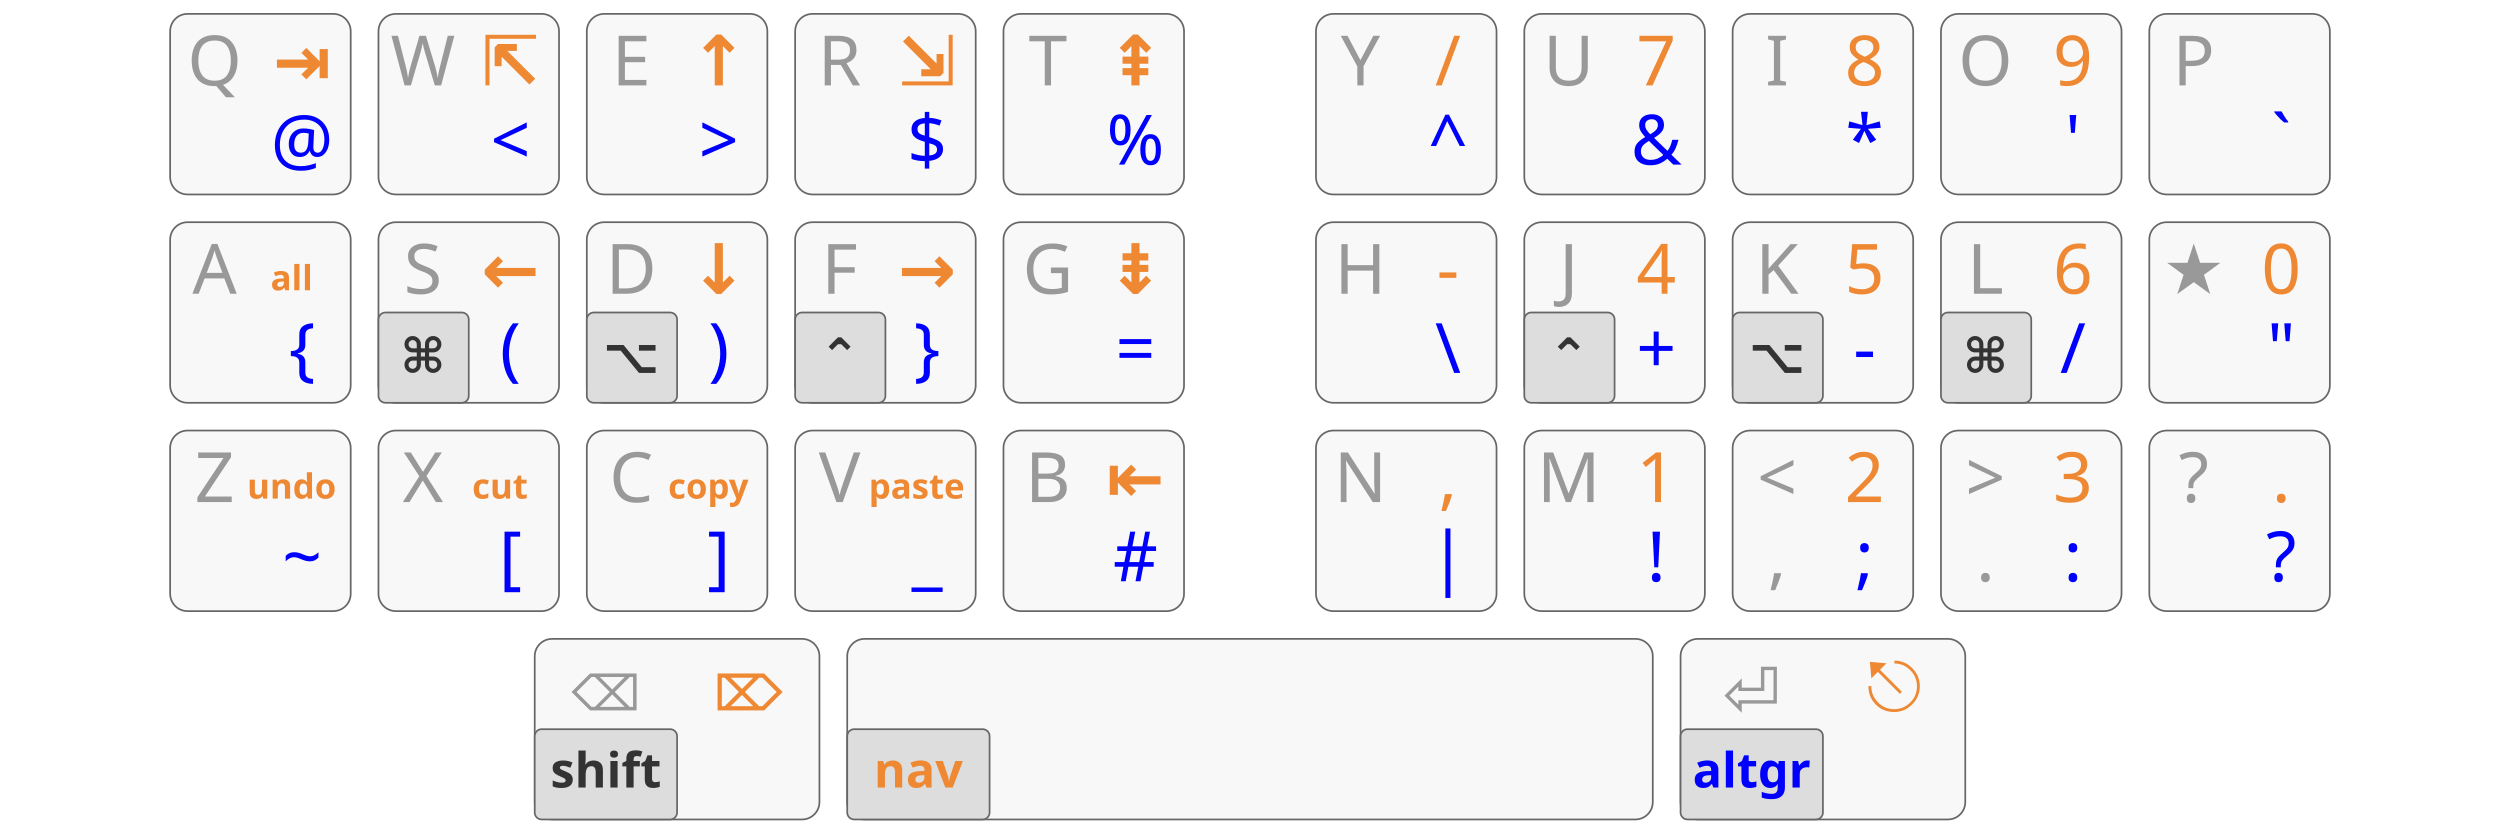
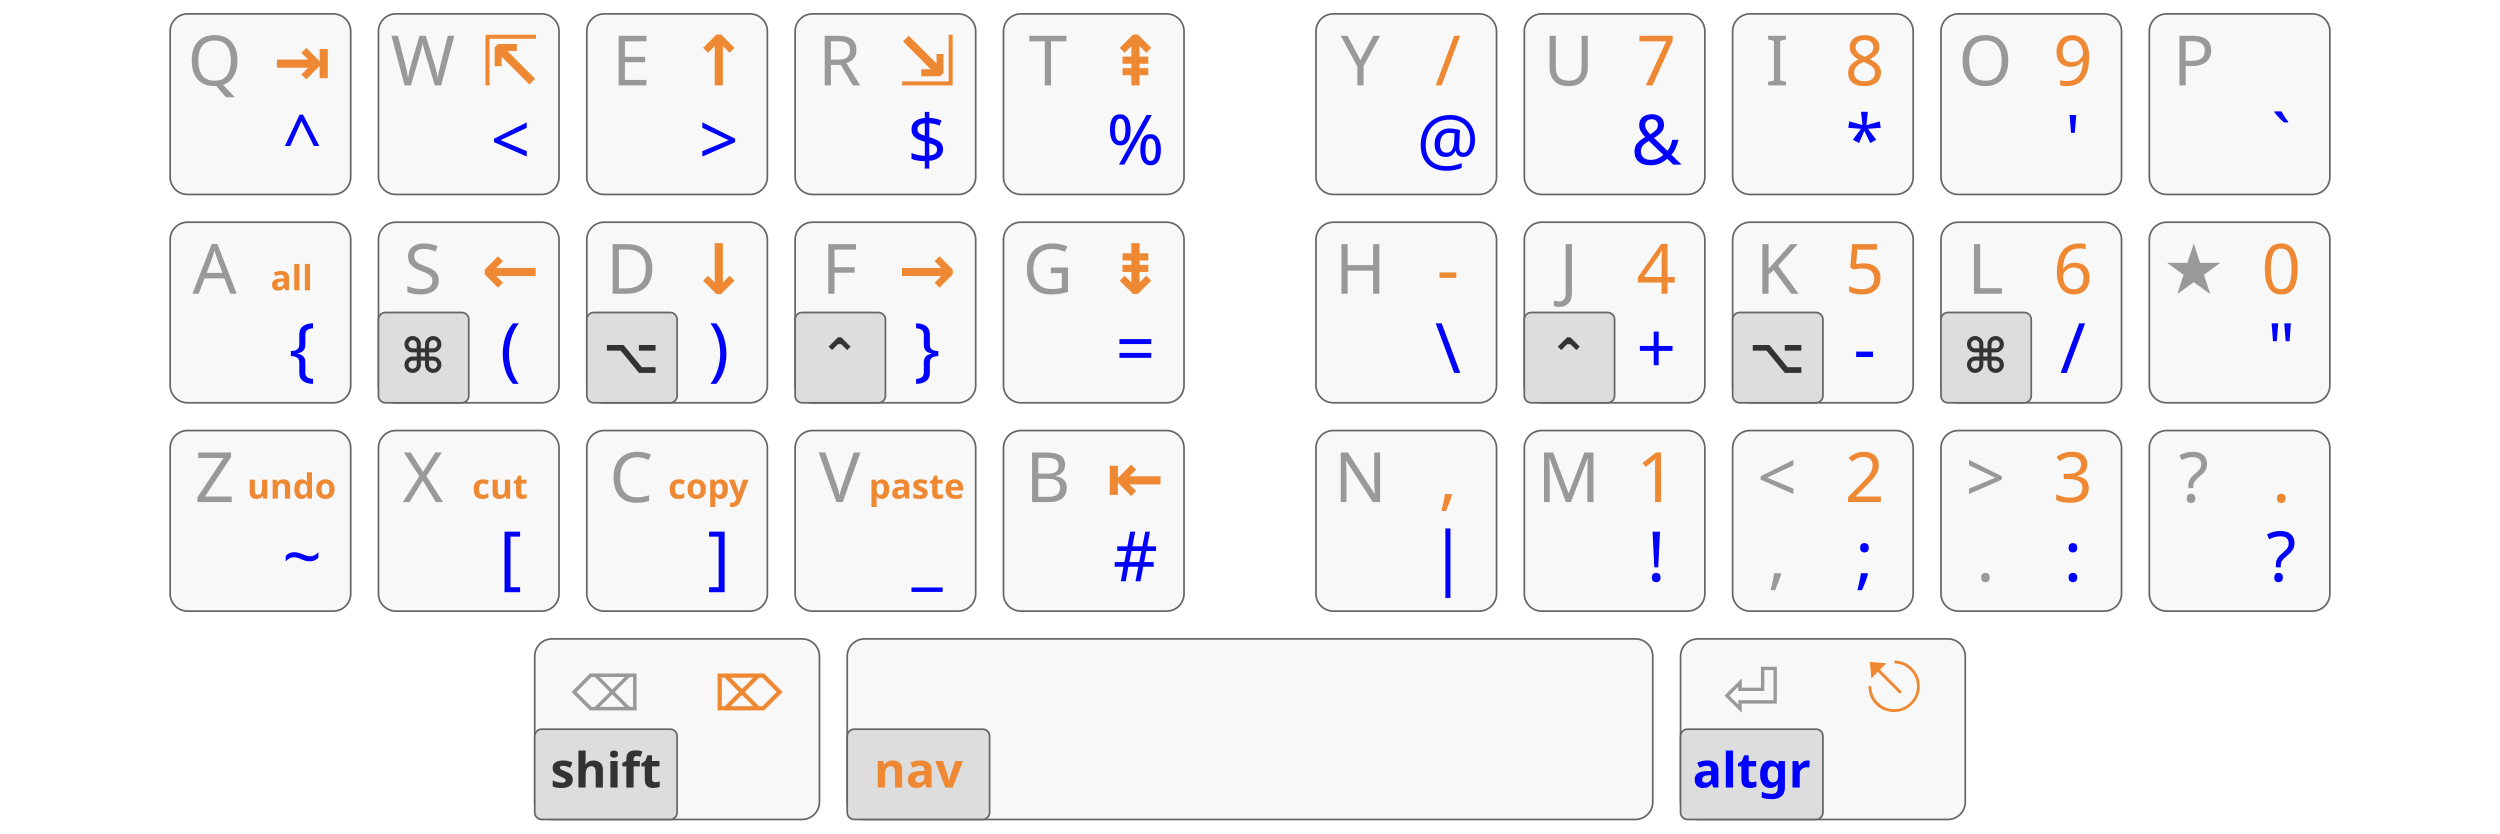
<svg xmlns="http://www.w3.org/2000/svg" viewBox="90 60 720 240">
  <style>
    rect {
      fill: #f8f8f8;
      stroke: #666;
      stroke-width: .5px;
    }
    text {
      fill: #999;
      font: normal 20px sans-serif;
      text-align: center;
      text-anchor: middle;
    }
    .dualKey { fill: #ddd; transform: translateY(26px); }

    #row_AD { transform: translate(64px,  64px); }
    #row_AC { transform: translate(64px, 124px); }
    #row_AB { transform: translate(64px, 184px); }
    #row_AA { transform: translate(64px, 244px); }
    .left   { transform: translate(-15px, 0); }
    .right  { transform: translate(+15px, 0); }

    .shortcut { font-size: 10px; transform: translate(-3px,  -1px); }
    .layerSym { font-weight: normal; }
    .layerMod { font-weight: bold; font-size: 14px; }
    .layerNav { font-weight: bold; }
    .layerNav { font-weight: bold; }
    .right .layerNav { font-weight: normal; }

    .layerMod, .colorMod { fill: #333; }
    .layerSym, .colorSym { fill: blue; }
    .layerNav, .colorNav { fill: #e83; }

    /*
    @media (prefers-color-scheme: dark) {
      text                 { fill: #888; }
      rect                 { fill: #444; }
      .dualKey             { fill: #666; }
      .layerMod, .colorMod { fill: #eee; }
      .layerSym, .colorSym { fill: #99f; }
      .layerNav, .colorNav { fill: #e83; }
    }
    */
  </style>
  <g id="row_AD">
    <g class="left">
      <g transform="translate(90)">
        <rect width="52" height="52" rx="5" ry="5" />
        <text x="12.8" y="20.6" class="level2">Q</text>
        <text x="38.0" y="20.6" class="layerNav">⇥</text>
-         <text x="38.0" y="43.4" class="layerSym">@</text>
+         <text x="38.0" y="43.4" class="layerSym">^</text>
      </g>
      <g transform="translate(150)">
        <rect width="52" height="52" rx="5" ry="5" />
        <text x="12.8" y="20.6" class="level2">W</text>
        <text x="38.0" y="20.6" class="layerNav">⇱</text>
        <text x="38.0" y="43.4" class="layerSym">&lt;</text>
      </g>
      <g transform="translate(210)">
        <rect width="52" height="52" rx="5" ry="5" />
        <text x="12.8" y="20.6" class="level2">E</text>
        <text x="38.0" y="20.6" class="layerNav">↑</text>
        <text x="38.0" y="43.4" class="layerSym">&gt;</text>
      </g>
      <g transform="translate(270)">
        <rect width="52" height="52" rx="5" ry="5" />
        <text x="12.8" y="20.6" class="level2">R</text>
        <text x="38.0" y="20.6" class="layerNav">⇲</text>
        <text x="38.0" y="43.4" class="layerSym">$</text>
      </g>
      <g transform="translate(330)">
        <rect width="52" height="52" rx="5" ry="5" />
        <text x="12.8" y="20.6" class="level2">T</text>
        <text x="38.0" y="20.6" class="layerNav">⇞</text>
        <text x="38.0" y="43.4" class="layerSym">%</text>
      </g>
    </g>
    <g class="right">
      <g transform="translate(390)">
        <rect width="52" height="52" rx="5" ry="5" />
        <text x="12.8" y="20.6" class="level2">Y</text>
        <text x="38.0" y="20.6" class="layerNav">/</text>
-         <text x="38.0" y="43.4" class="layerSym">^</text>
+         <text x="38.0" y="43.4" class="layerSym">@</text>
      </g>
      <g transform="translate(450)">
        <rect width="52" height="52" rx="5" ry="5" />
        <text x="12.8" y="20.6" class="level2">U</text>
        <text x="38.0" y="20.6" class="layerNav">7</text>
        <text x="38.0" y="43.4" class="layerSym">&amp;</text>
      </g>
      <g transform="translate(510)">
        <rect width="52" height="52" rx="5" ry="5" />
        <text x="12.8" y="20.6" class="level2">I</text>
        <text x="38.0" y="20.6" class="layerNav">8</text>
        <text x="38.0" y="43.4" class="layerSym">*</text>
      </g>
      <g transform="translate(570)">
        <rect width="52" height="52" rx="5" ry="5" />
        <text x="12.8" y="20.6" class="level2">O</text>
        <text x="38.0" y="20.6" class="layerNav">9</text>
        <text x="38.0" y="43.4" class="layerSym">'</text>
      </g>
      <g transform="translate(630)">
        <rect width="52" height="52" rx="5" ry="5" />
        <text x="12.8" y="20.6" class="level2">P</text>
        <text x="38.0" y="43.4" class="layerSym">`</text>
      </g>
    </g>
  </g>
  <g id="row_AC">
    <g class="left">
      <g transform="translate(90)">
        <rect width="52" height="52" rx="5" ry="5" />
        <text x="12.8" y="20.6" class="level2">A</text>
        <text x="38.0" y="20.6" class="layerNav shortcut">all</text>
        <text x="38.0" y="43.4" class="layerSym">{</text>
      </g>
      <g transform="translate(150)">
        <rect width="52" height="52" rx="5" ry="5" />
        <rect width="26" height="26" rx="2" ry="2" class="dualKey" />
        <text x="12.8" y="20.6" class="level2">S</text>
        <text x="12.8" y="43.4" class="layerMod">⌘</text>
        <text x="38.0" y="20.6" class="layerNav">←</text>
        <text x="38.0" y="43.4" class="layerSym">(</text>
      </g>
      <g transform="translate(210)">
        <rect width="52" height="52" rx="5" ry="5" />
        <rect width="26" height="26" rx="2" ry="2" class="dualKey" />
        <text x="12.8" y="20.6" class="level2">D</text>
        <text x="12.8" y="43.4" class="layerMod">⌥</text>
        <text x="38.0" y="20.6" class="layerNav">↓</text>
        <text x="38.0" y="43.4" class="layerSym">)</text>
      </g>
      <g transform="translate(270)">
        <rect width="52" height="52" rx="5" ry="5" />
        <rect width="26" height="26" rx="2" ry="2" class="dualKey" />
        <text x="12.8" y="20.6" class="level2">F</text>
        <text x="12.8" y="43.4" class="layerMod">⌃</text>
        <text x="38.0" y="20.6" class="layerNav">→</text>
        <text x="38.0" y="43.4" class="layerSym">}</text>
      </g>
      <g transform="translate(330)">
        <rect width="52" height="52" rx="5" ry="5" />
        <text x="12.8" y="20.6" class="level2">G</text>
        <text x="38.0" y="20.6" class="layerNav">⇟</text>
        <text x="38.0" y="43.4" class="layerSym"> = </text>
      </g>
    </g>
    <g class="right">
      <g transform="translate(390)">
        <rect width="52" height="52" rx="5" ry="5" />
        <text x="12.8" y="20.6" class="level2">H</text>
        <text x="38.0" y="20.6" class="layerNav">-</text>
        <text x="38.0" y="43.4" class="layerSym">\</text>
      </g>
      <g transform="translate(450)">
        <rect width="52" height="52" rx="5" ry="5" />
        <rect width="26" height="26" rx="2" ry="2" class="dualKey" />
        <text x="12.8" y="20.6" class="level2">J</text>
        <text x="12.8" y="43.4" class="layerMod">⌃</text>
        <text x="38.0" y="20.6" class="layerNav">4</text>
        <text x="38.0" y="43.4" class="layerSym">+</text>
      </g>
      <g transform="translate(510)">
        <rect width="52" height="52" rx="5" ry="5" />
        <rect width="26" height="26" rx="2" ry="2" class="dualKey" />
        <text x="12.8" y="20.6" class="level2">K</text>
        <text x="12.8" y="43.4" class="layerMod">⌥</text>
        <text x="38.0" y="20.6" class="layerNav">5</text>
        <text x="38.0" y="43.4" class="layerSym">-</text>
      </g>
      <g transform="translate(570)">
        <rect width="52" height="52" rx="5" ry="5" />
        <rect width="26" height="26" rx="2" ry="2" class="dualKey" />
        <text x="12.8" y="20.6" class="level2">L</text>
        <text x="12.8" y="43.4" class="layerMod">⌘</text>
        <text x="38.0" y="20.6" class="layerNav">6</text>
        <text x="38.0" y="43.4" class="layerSym">/</text>
      </g>
      <g transform="translate(630)">
        <rect width="52" height="52" rx="5" ry="5" />
        <text x="12.8" y="20.6" class="level2 deadKey">★</text>
        <text x="38.0" y="20.6" class="layerNav">0</text>
        <text x="38.0" y="43.4" class="layerSym">"</text>
      </g>
    </g>
  </g>
  <g id="row_AB">
    <g class="left">
      <g transform="translate(90)">
        <rect width="52" height="52" rx="5" ry="5" />
        <g>
          <text x="12.8" y="20.6" class="level2">Z</text>
          <text x="38.0" y="20.6" class="layerNav shortcut">undo</text>
          <text x="38.0" y="43.4" class="layerSym">~</text>
        </g>
      </g>
      <g transform="translate(150)">
        <rect width="52" height="52" rx="5" ry="5" />
        <g>
          <text x="12.8" y="20.6" class="level2">X</text>
          <text x="38.0" y="20.6" class="layerNav shortcut">cut</text>
          <text x="38.0" y="43.4" class="layerSym">[</text>
        </g>
      </g>
      <g transform="translate(210)">
        <rect width="52" height="52" rx="5" ry="5" />
        <g>
          <text x="12.8" y="20.6" class="level2">C</text>
          <text x="38.0" y="20.6" class="layerNav shortcut">copy</text>
          <text x="38.0" y="43.4" class="layerSym">]</text>
        </g>
      </g>
      <g transform="translate(270)">
        <rect width="52" height="52" rx="5" ry="5" />
        <g>
          <text x="12.8" y="20.6" class="level2">V</text>
          <text x="38.0" y="20.6" class="layerNav shortcut">paste</text>
          <text x="38.0" y="43.4" class="layerSym">_</text>
        </g>
      </g>
      <g transform="translate(330)">
        <rect width="52" height="52" rx="5" ry="5" />
        <g>
          <text x="12.8" y="20.6" class="level2">B</text>
          <text x="38.0" y="20.6" class="layerNav">⇤</text>
          <text x="38.0" y="43.4" class="layerSym">#</text>
        </g>
      </g>
    </g>
    <g class="right">
      <g transform="translate(390)">
        <rect width="52" height="52" rx="5" ry="5" />
        <text x="12.8" y="20.6" class="level2">N</text>
        <text x="38.0" y="20.6" class="layerNav">,</text>
        <text x="38.0" y="43.4" class="layerSym">|</text>
      </g>
      <g transform="translate(450)">
        <rect width="52" height="52" rx="5" ry="5" />
        <text x="12.8" y="20.6" class="level2">M</text>
        <text x="38.0" y="20.6" class="layerNav">1</text>
        <text x="38.0" y="43.4" class="layerSym">!</text>
      </g>
      <g transform="translate(510)">
        <rect width="52" height="52" rx="5" ry="5" />
        <text x="12.8" y="43.4" class="level1">,</text>
        <text x="12.8" y="20.6" class="level2">&lt;</text>
        <text x="38.0" y="20.6" class="layerNav">2</text>
        <text x="38.0" y="43.4" class="layerSym">;</text>
      </g>
      <g transform="translate(570)">
        <rect width="52" height="52" rx="5" ry="5" />
        <text x="12.8" y="43.4" class="level1">.</text>
        <text x="12.8" y="20.6" class="level2">&gt;</text>
        <text x="38.0" y="20.6" class="layerNav">3</text>
        <text x="38.0" y="43.4" class="layerSym">:</text>
      </g>
      <g transform="translate(630)">
        <rect width="52" height="52" rx="5" ry="5" />
        <text x="12.8" y="20.6" class="level2">?</text>
        <text x="38.0" y="20.6" class="layerNav">.</text>
        <text x="38.0" y="43.4" class="layerSym">?</text>
      </g>
    </g>
  </g>
  <g id="row_AA">
    <g transform="translate(180)">
      <rect width="82" height="52" rx="5" ry="5" />
      <rect width="41" height="26" rx="2" ry="2" class="dualKey" />
      <text x="20.5" y="42.8" class="layerMod">shift</text>
      <text x="61.5" y="20.6" class="layerNav" style="font-size: 14px;">⌦</text>
      <text x="20.5" y="20.6" class="level2" style="font-size: 14px;">⌫</text>
    </g>
    <g transform="translate(270)">
      <rect width="232" height="52" rx="5" ry="5" />
      <rect width="41" height="26" rx="2" ry="2" class="dualKey" />
      <text x="20.5" y="42.8" class="layerMod colorNav">nav</text>
    </g>
    <g transform="translate(510)">
      <rect width="82" height="52" rx="5" ry="5" />
      <rect width="41" height="26" rx="2" ry="2" class="dualKey" />
      <text x="20.5" y="42.8" class="layerMod colorSym">altgr</text>
      <text x="61.5" y="20.6" class="layerNav" style="font-weight: normal;">⎋</text>
      <text x="20.5" y="22.6" class="level2">⏎</text>
    </g>
  </g>
</svg>
